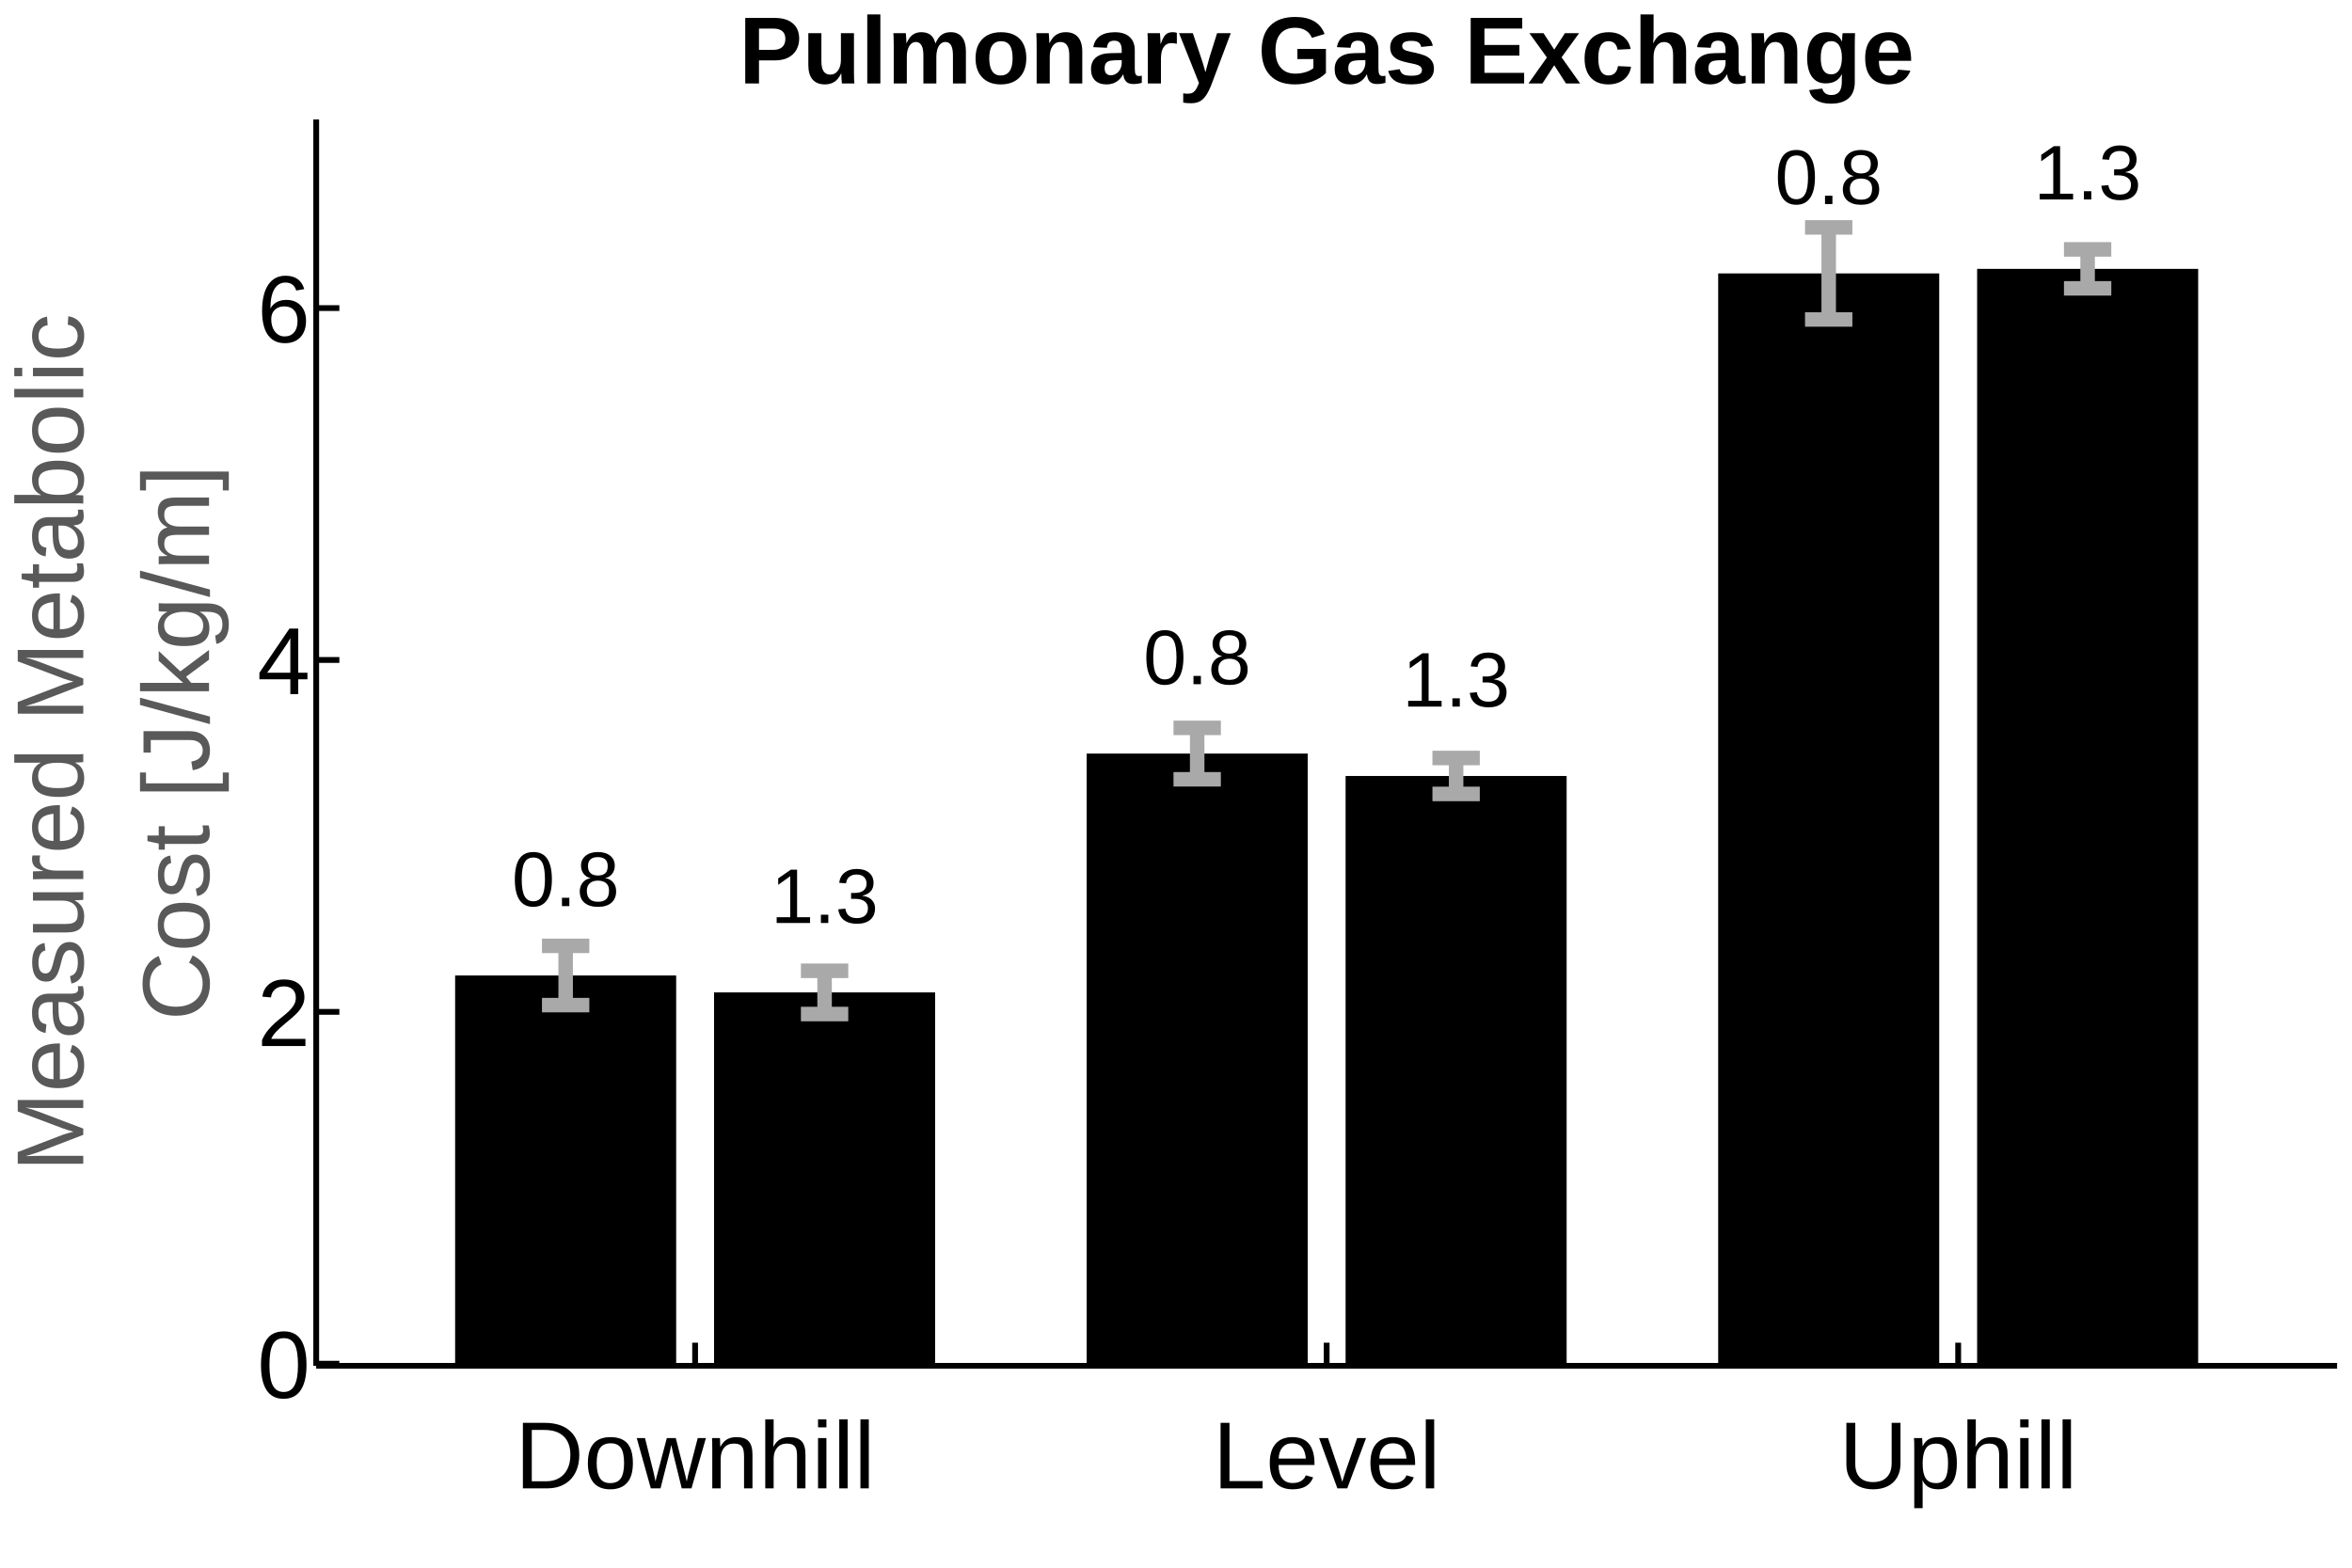
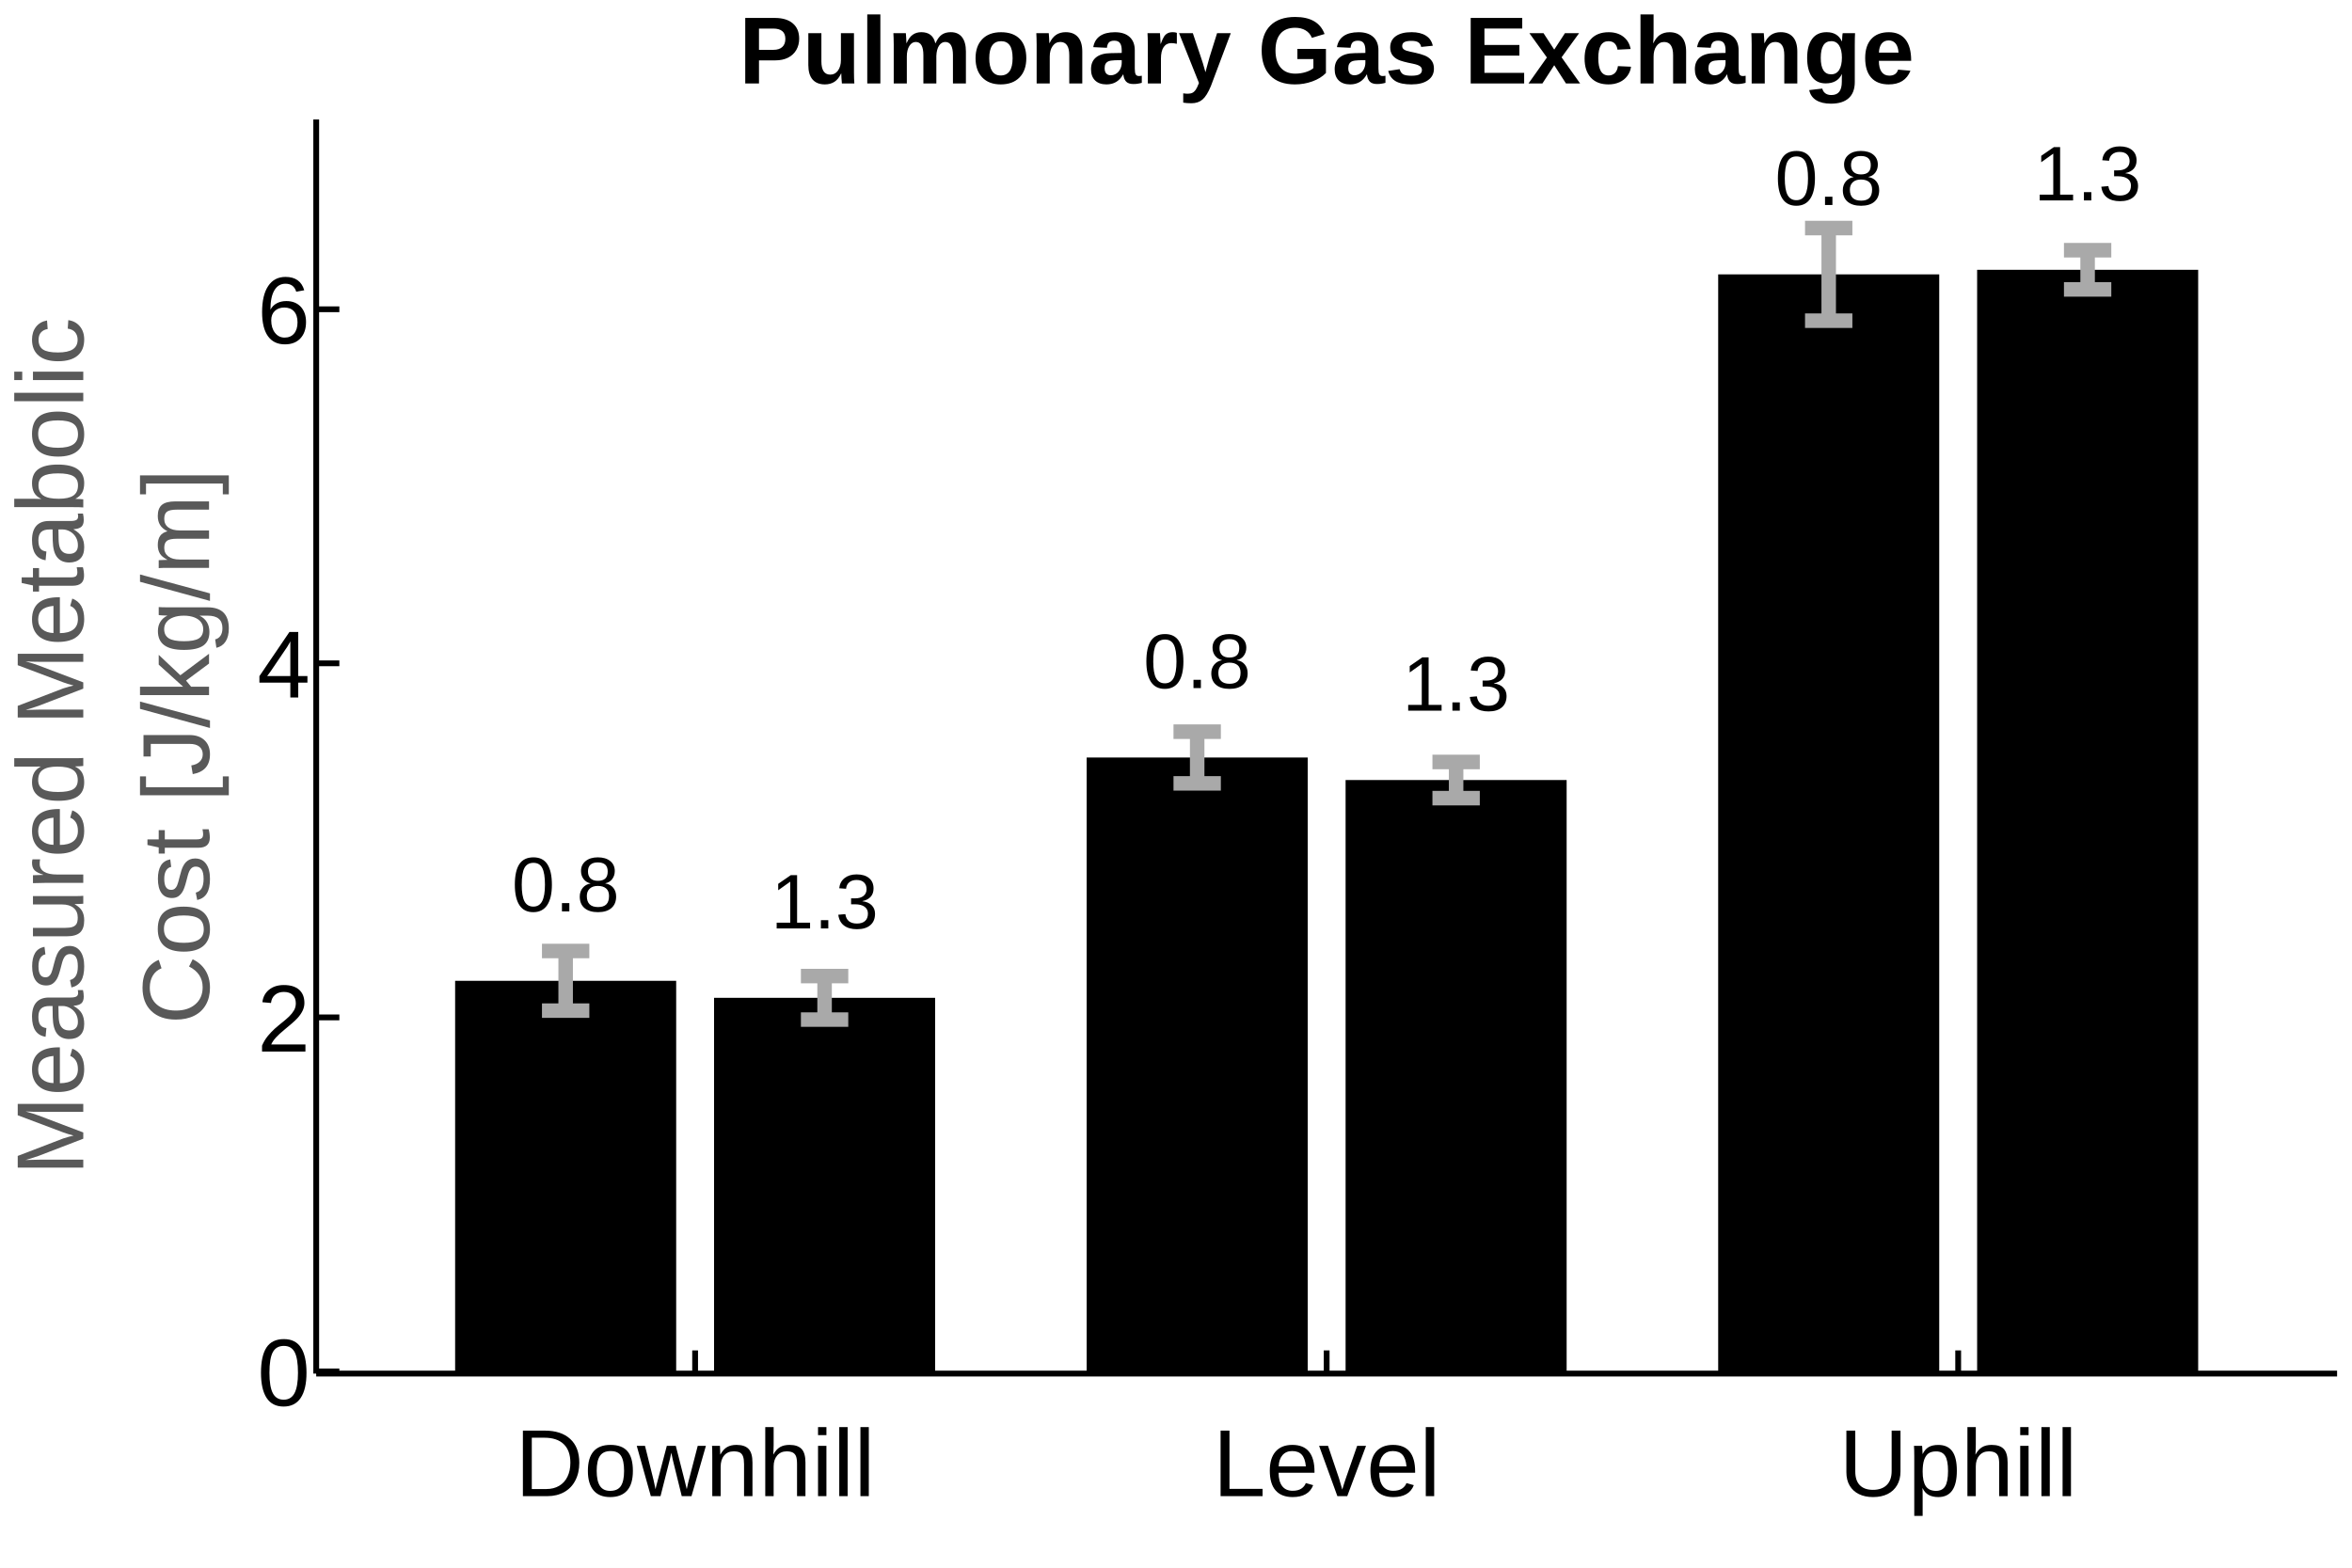
<svg xmlns="http://www.w3.org/2000/svg" class="svglite" width="864.00pt" height="576.00pt" viewBox="0 0 864.00 576.00">
  <defs>
    <style type="text/css">
    .svglite line, .svglite polyline, .svglite polygon, .svglite path, .svglite rect, .svglite circle {
      fill: none;
      stroke: #000000;
      stroke-linecap: round;
      stroke-linejoin: round;
      stroke-miterlimit: 10.00;
    }
    .svglite text {
      white-space: pre;
    }
  </style>
  </defs>
  <rect width="100%" height="100%" style="stroke: none; fill: #FFFFFF;" />
  <defs>
    <clipPath id="cpMC4wMHw4NjQuMDB8MC4wMHw1NzYuMDA=">
      <rect x="0.00" y="0.00" width="864.00" height="576.00" />
    </clipPath>
  </defs>
  <g clip-path="url(#cpMC4wMHw4NjQuMDB8MC4wMHw1NzYuMDA=)">
    <rect x="0" y="0.00" width="864.00" height="576.00" style="stroke-width: 1.07; stroke: #FFFFFF; fill: #FFFFFF;" />
  </g>
  <defs>
-     <clipPath id="cpMTE2LjE2fDg1OC41Mnw0My45MHw1MDEuODM=">
-       <rect x="116.16" y="43.90" width="742.36" height="457.93" />
+     <clipPath id="cpMTE2LjE2fDg1OC41Mnw0My45MHw1MDQuNjg=">
+       <rect x="116.16" y="43.90" width="742.36" height="460.78" />
    </clipPath>
  </defs>
-   <g clip-path="url(#cpMTE2LjE2fDg1OC41Mnw0My45MHw1MDEuODM=)">
-     <rect x="116.16" y="43.90" width="742.36" height="457.93" style="stroke-width: 1.07; stroke: none; fill: #FFFFFF;" />
-     <rect x="167.19" y="358.41" width="81.20" height="142.64" style="stroke-width: 1.07; stroke: none; stroke-linecap: butt; stroke-linejoin: miter; fill: #000000;" />
-     <rect x="399.18" y="276.88" width="81.20" height="224.17" style="stroke-width: 1.07; stroke: none; stroke-linecap: butt; stroke-linejoin: miter; fill: #000000;" />
-     <rect x="631.17" y="100.46" width="81.20" height="400.60" style="stroke-width: 1.07; stroke: none; stroke-linecap: butt; stroke-linejoin: miter; fill: #000000;" />
-     <rect x="262.31" y="364.63" width="81.20" height="136.43" style="stroke-width: 1.07; stroke: none; stroke-linecap: butt; stroke-linejoin: miter; fill: #000000;" />
-     <rect x="494.30" y="285.11" width="81.20" height="215.95" style="stroke-width: 1.07; stroke: none; stroke-linecap: butt; stroke-linejoin: miter; fill: #000000;" />
-     <rect x="726.29" y="98.79" width="81.20" height="402.27" style="stroke-width: 1.07; stroke: none; stroke-linecap: butt; stroke-linejoin: miter; fill: #000000;" />
-     <polyline points="199.09,347.53 216.49,347.53 " style="stroke-width: 5.33; stroke: #A9A9A9; stroke-linecap: butt;" />
-     <polyline points="207.79,347.53 207.79,369.30 " style="stroke-width: 5.33; stroke: #A9A9A9; stroke-linecap: butt;" />
-     <polyline points="199.09,369.30 216.49,369.30 " style="stroke-width: 5.33; stroke: #A9A9A9; stroke-linecap: butt;" />
-     <polyline points="431.08,267.44 448.48,267.44 " style="stroke-width: 5.33; stroke: #A9A9A9; stroke-linecap: butt;" />
-     <polyline points="439.78,267.44 439.78,286.33 " style="stroke-width: 5.33; stroke: #A9A9A9; stroke-linecap: butt;" />
-     <polyline points="431.08,286.33 448.48,286.33 " style="stroke-width: 5.33; stroke: #A9A9A9; stroke-linecap: butt;" />
-     <polyline points="663.07,83.55 680.47,83.55 " style="stroke-width: 5.33; stroke: #A9A9A9; stroke-linecap: butt;" />
-     <polyline points="671.77,83.55 671.77,117.37 " style="stroke-width: 5.33; stroke: #A9A9A9; stroke-linecap: butt;" />
-     <polyline points="663.07,117.37 680.47,117.37 " style="stroke-width: 5.33; stroke: #A9A9A9; stroke-linecap: butt;" />
-     <polyline points="294.21,356.68 311.61,356.68 " style="stroke-width: 5.33; stroke: #A9A9A9; stroke-linecap: butt;" />
-     <polyline points="302.91,356.68 302.91,372.58 " style="stroke-width: 5.33; stroke: #A9A9A9; stroke-linecap: butt;" />
-     <polyline points="294.21,372.58 311.61,372.58 " style="stroke-width: 5.33; stroke: #A9A9A9; stroke-linecap: butt;" />
-     <polyline points="526.20,278.50 543.60,278.50 " style="stroke-width: 5.33; stroke: #A9A9A9; stroke-linecap: butt;" />
-     <polyline points="534.90,278.50 534.90,291.71 " style="stroke-width: 5.33; stroke: #A9A9A9; stroke-linecap: butt;" />
-     <polyline points="526.20,291.71 543.60,291.71 " style="stroke-width: 5.33; stroke: #A9A9A9; stroke-linecap: butt;" />
-     <polyline points="758.19,91.63 775.58,91.63 " style="stroke-width: 5.33; stroke: #A9A9A9; stroke-linecap: butt;" />
-     <polyline points="766.88,91.63 766.88,105.95 " style="stroke-width: 5.33; stroke: #A9A9A9; stroke-linecap: butt;" />
-     <polyline points="758.19,105.95 775.58,105.95 " style="stroke-width: 5.33; stroke: #A9A9A9; stroke-linecap: butt;" />
-     <text x="207.79" y="332.92" text-anchor="middle" style="font-size: 28.45px; font-family: &quot;Arial&quot;;" textLength="39.54px" lengthAdjust="spacingAndGlyphs">0.8</text>
-     <text x="439.78" y="251.39" text-anchor="middle" style="font-size: 28.45px; font-family: &quot;Arial&quot;;" textLength="39.54px" lengthAdjust="spacingAndGlyphs">0.8</text>
-     <text x="671.77" y="74.96" text-anchor="middle" style="font-size: 28.45px; font-family: &quot;Arial&quot;;" textLength="39.54px" lengthAdjust="spacingAndGlyphs">0.8</text>
-     <text x="302.91" y="339.13" text-anchor="middle" style="font-size: 28.45px; font-family: &quot;Arial&quot;;" textLength="39.54px" lengthAdjust="spacingAndGlyphs">1.3</text>
-     <text x="534.90" y="259.61" text-anchor="middle" style="font-size: 28.45px; font-family: &quot;Arial&quot;;" textLength="39.54px" lengthAdjust="spacingAndGlyphs">1.3</text>
-     <text x="766.88" y="73.29" text-anchor="middle" style="font-size: 28.45px; font-family: &quot;Arial&quot;;" textLength="39.54px" lengthAdjust="spacingAndGlyphs">1.3</text>
+   <g clip-path="url(#cpMTE2LjE2fDg1OC41Mnw0My45MHw1MDQuNjg=)">
+     <rect x="116.16" y="43.90" width="742.36" height="460.78" style="stroke-width: 1.07; stroke: none; fill: #FFFFFF;" />
+     <rect x="167.19" y="360.37" width="81.20" height="143.53" style="stroke-width: 1.07; stroke: none; stroke-linecap: butt; stroke-linejoin: miter; fill: #000000;" />
+     <rect x="399.18" y="278.33" width="81.20" height="225.57" style="stroke-width: 1.07; stroke: none; stroke-linecap: butt; stroke-linejoin: miter; fill: #000000;" />
+     <rect x="631.17" y="100.81" width="81.20" height="403.08" style="stroke-width: 1.07; stroke: none; stroke-linecap: butt; stroke-linejoin: miter; fill: #000000;" />
+     <rect x="262.31" y="366.62" width="81.20" height="137.27" style="stroke-width: 1.07; stroke: none; stroke-linecap: butt; stroke-linejoin: miter; fill: #000000;" />
+     <rect x="494.30" y="286.60" width="81.20" height="217.29" style="stroke-width: 1.07; stroke: none; stroke-linecap: butt; stroke-linejoin: miter; fill: #000000;" />
+     <rect x="726.29" y="99.13" width="81.20" height="404.76" style="stroke-width: 1.07; stroke: none; stroke-linecap: butt; stroke-linejoin: miter; fill: #000000;" />
+     <polyline points="199.09,349.42 216.49,349.42 " style="stroke-width: 5.33; stroke: #A9A9A9; stroke-linecap: butt;" />
+     <polyline points="207.79,349.42 207.79,371.32 " style="stroke-width: 5.33; stroke: #A9A9A9; stroke-linecap: butt;" />
+     <polyline points="199.09,371.32 216.49,371.32 " style="stroke-width: 5.33; stroke: #A9A9A9; stroke-linecap: butt;" />
+     <polyline points="431.08,268.83 448.48,268.83 " style="stroke-width: 5.33; stroke: #A9A9A9; stroke-linecap: butt;" />
+     <polyline points="439.78,268.83 439.78,287.83 " style="stroke-width: 5.33; stroke: #A9A9A9; stroke-linecap: butt;" />
+     <polyline points="431.08,287.83 448.48,287.83 " style="stroke-width: 5.33; stroke: #A9A9A9; stroke-linecap: butt;" />
+     <polyline points="663.07,83.80 680.47,83.80 " style="stroke-width: 5.33; stroke: #A9A9A9; stroke-linecap: butt;" />
+     <polyline points="671.77,83.80 671.77,117.83 " style="stroke-width: 5.33; stroke: #A9A9A9; stroke-linecap: butt;" />
+     <polyline points="663.07,117.83 680.47,117.83 " style="stroke-width: 5.33; stroke: #A9A9A9; stroke-linecap: butt;" />
+     <polyline points="294.21,358.63 311.61,358.63 " style="stroke-width: 5.33; stroke: #A9A9A9; stroke-linecap: butt;" />
+     <polyline points="302.91,358.63 302.91,374.62 " style="stroke-width: 5.33; stroke: #A9A9A9; stroke-linecap: butt;" />
+     <polyline points="294.21,374.62 311.61,374.62 " style="stroke-width: 5.33; stroke: #A9A9A9; stroke-linecap: butt;" />
+     <polyline points="526.20,279.96 543.60,279.96 " style="stroke-width: 5.33; stroke: #A9A9A9; stroke-linecap: butt;" />
+     <polyline points="534.90,279.96 534.90,293.25 " style="stroke-width: 5.33; stroke: #A9A9A9; stroke-linecap: butt;" />
+     <polyline points="526.20,293.25 543.60,293.25 " style="stroke-width: 5.33; stroke: #A9A9A9; stroke-linecap: butt;" />
+     <polyline points="758.19,91.93 775.58,91.93 " style="stroke-width: 5.33; stroke: #A9A9A9; stroke-linecap: butt;" />
+     <polyline points="766.88,91.93 766.88,106.33 " style="stroke-width: 5.33; stroke: #A9A9A9; stroke-linecap: butt;" />
+     <polyline points="758.19,106.33 775.58,106.33 " style="stroke-width: 5.33; stroke: #A9A9A9; stroke-linecap: butt;" />
+     <text x="207.79" y="334.87" text-anchor="middle" style="font-size: 28.45px; font-family: &quot;Arial&quot;;" textLength="39.54px" lengthAdjust="spacingAndGlyphs">0.8</text>
+     <text x="439.78" y="252.83" text-anchor="middle" style="font-size: 28.45px; font-family: &quot;Arial&quot;;" textLength="39.54px" lengthAdjust="spacingAndGlyphs">0.8</text>
+     <text x="671.77" y="75.32" text-anchor="middle" style="font-size: 28.45px; font-family: &quot;Arial&quot;;" textLength="39.54px" lengthAdjust="spacingAndGlyphs">0.8</text>
+     <text x="302.91" y="341.13" text-anchor="middle" style="font-size: 28.45px; font-family: &quot;Arial&quot;;" textLength="39.54px" lengthAdjust="spacingAndGlyphs">1.3</text>
+     <text x="534.90" y="261.11" text-anchor="middle" style="font-size: 28.45px; font-family: &quot;Arial&quot;;" textLength="39.54px" lengthAdjust="spacingAndGlyphs">1.3</text>
+     <text x="766.88" y="73.64" text-anchor="middle" style="font-size: 28.45px; font-family: &quot;Arial&quot;;" textLength="39.54px" lengthAdjust="spacingAndGlyphs">1.3</text>
  </g>
  <g clip-path="url(#cpMC4wMHw4NjQuMDB8MC4wMHw1NzYuMDA=)">
-     <polyline points="116.16,501.83 116.16,43.90 " style="stroke-width: 2.13; stroke-linecap: butt;" />
-     <text x="113.96" y="513.61" text-anchor="end" style="font-size: 35.00px; font-family: &quot;Arial&quot;;" textLength="19.47px" lengthAdjust="spacingAndGlyphs">0</text>
-     <text x="113.96" y="384.32" text-anchor="end" style="font-size: 35.00px; font-family: &quot;Arial&quot;;" textLength="19.47px" lengthAdjust="spacingAndGlyphs">2</text>
-     <text x="113.96" y="255.04" text-anchor="end" style="font-size: 35.00px; font-family: &quot;Arial&quot;;" textLength="19.47px" lengthAdjust="spacingAndGlyphs">4</text>
-     <text x="113.96" y="125.75" text-anchor="end" style="font-size: 35.00px; font-family: &quot;Arial&quot;;" textLength="19.47px" lengthAdjust="spacingAndGlyphs">6</text>
-     <polyline points="124.66,501.06 116.16,501.06 " style="stroke-width: 2.13; stroke-linecap: butt;" />
-     <polyline points="124.66,371.77 116.16,371.77 " style="stroke-width: 2.13; stroke-linecap: butt;" />
-     <polyline points="124.66,242.48 116.16,242.48 " style="stroke-width: 2.13; stroke-linecap: butt;" />
-     <polyline points="124.66,113.20 116.16,113.20 " style="stroke-width: 2.13; stroke-linecap: butt;" />
-     <polyline points="116.16,501.83 858.52,501.83 " style="stroke-width: 2.13; stroke-linecap: butt;" />
-     <polyline points="255.35,493.33 255.35,501.83 " style="stroke-width: 2.13; stroke-linecap: butt;" />
-     <polyline points="487.34,493.33 487.34,501.83 " style="stroke-width: 2.13; stroke-linecap: butt;" />
-     <polyline points="719.33,493.33 719.33,501.83 " style="stroke-width: 2.13; stroke-linecap: butt;" />
-     <text x="255.35" y="546.86" text-anchor="middle" style="font-size: 35.00px; font-family: &quot;Arial&quot;;" textLength="132.29px" lengthAdjust="spacingAndGlyphs">Downhill</text>
-     <text x="487.34" y="546.86" text-anchor="middle" style="font-size: 35.00px; font-family: &quot;Arial&quot;;" textLength="83.69px" lengthAdjust="spacingAndGlyphs">Level</text>
-     <text x="719.33" y="546.86" text-anchor="middle" style="font-size: 35.00px; font-family: &quot;Arial&quot;;" textLength="87.54px" lengthAdjust="spacingAndGlyphs">Uphill</text>
-     <text transform="translate(30.59,272.87) rotate(-90)" text-anchor="middle" style="font-size: 35.00px;fill: #595959; font-family: &quot;Arial&quot;;" textLength="315.19px" lengthAdjust="spacingAndGlyphs">Measured Metabolic</text>
-     <text transform="translate(76.79,272.87) rotate(-90)" text-anchor="middle" style="font-size: 35.00px;fill: #595959; font-family: &quot;Arial&quot;;" textLength="204.24px" lengthAdjust="spacingAndGlyphs">Cost [J/kg/m]</text>
+     <polyline points="116.16,504.68 116.16,43.90 " style="stroke-width: 2.13; stroke-linecap: butt;" />
+     <text x="113.96" y="516.45" text-anchor="end" style="font-size: 35.00px; font-family: &quot;Arial&quot;;" textLength="19.47px" lengthAdjust="spacingAndGlyphs">0</text>
+     <text x="113.96" y="386.36" text-anchor="end" style="font-size: 35.00px; font-family: &quot;Arial&quot;;" textLength="19.47px" lengthAdjust="spacingAndGlyphs">2</text>
+     <text x="113.96" y="256.27" text-anchor="end" style="font-size: 35.00px; font-family: &quot;Arial&quot;;" textLength="19.47px" lengthAdjust="spacingAndGlyphs">4</text>
+     <text x="113.96" y="126.18" text-anchor="end" style="font-size: 35.00px; font-family: &quot;Arial&quot;;" textLength="19.47px" lengthAdjust="spacingAndGlyphs">6</text>
+     <polyline points="124.66,503.90 116.16,503.90 " style="stroke-width: 2.13; stroke-linecap: butt;" />
+     <polyline points="124.66,373.81 116.16,373.81 " style="stroke-width: 2.13; stroke-linecap: butt;" />
+     <polyline points="124.66,243.72 116.16,243.72 " style="stroke-width: 2.13; stroke-linecap: butt;" />
+     <polyline points="124.66,113.63 116.16,113.63 " style="stroke-width: 2.13; stroke-linecap: butt;" />
+     <polyline points="116.16,504.68 858.52,504.68 " style="stroke-width: 2.13; stroke-linecap: butt;" />
+     <polyline points="255.35,496.17 255.35,504.68 " style="stroke-width: 2.13; stroke-linecap: butt;" />
+     <polyline points="487.34,496.17 487.34,504.68 " style="stroke-width: 2.13; stroke-linecap: butt;" />
+     <polyline points="719.33,496.17 719.33,504.68 " style="stroke-width: 2.13; stroke-linecap: butt;" />
+     <text x="255.35" y="549.71" text-anchor="middle" style="font-size: 35.00px; font-family: &quot;Arial&quot;;" textLength="132.29px" lengthAdjust="spacingAndGlyphs">Downhill</text>
+     <text x="487.34" y="549.71" text-anchor="middle" style="font-size: 35.00px; font-family: &quot;Arial&quot;;" textLength="83.69px" lengthAdjust="spacingAndGlyphs">Level</text>
+     <text x="719.33" y="549.71" text-anchor="middle" style="font-size: 35.00px; font-family: &quot;Arial&quot;;" textLength="87.54px" lengthAdjust="spacingAndGlyphs">Uphill</text>
+     <text transform="translate(30.59,274.29) rotate(-90)" text-anchor="middle" style="font-size: 35.00px;fill: #595959; font-family: &quot;Arial&quot;;" textLength="315.19px" lengthAdjust="spacingAndGlyphs">Measured Metabolic</text>
+     <text transform="translate(76.79,274.29) rotate(-90)" text-anchor="middle" style="font-size: 35.00px;fill: #595959; font-family: &quot;Arial&quot;;" textLength="204.24px" lengthAdjust="spacingAndGlyphs">Cost [J/kg/m]</text>
    <text x="487.34" y="30.67" text-anchor="middle" style="font-size: 35.00px; font-weight: bold; font-family: &quot;Arial&quot;;" textLength="431.78px" lengthAdjust="spacingAndGlyphs">Pulmonary Gas Exchange</text>
  </g>
</svg>
